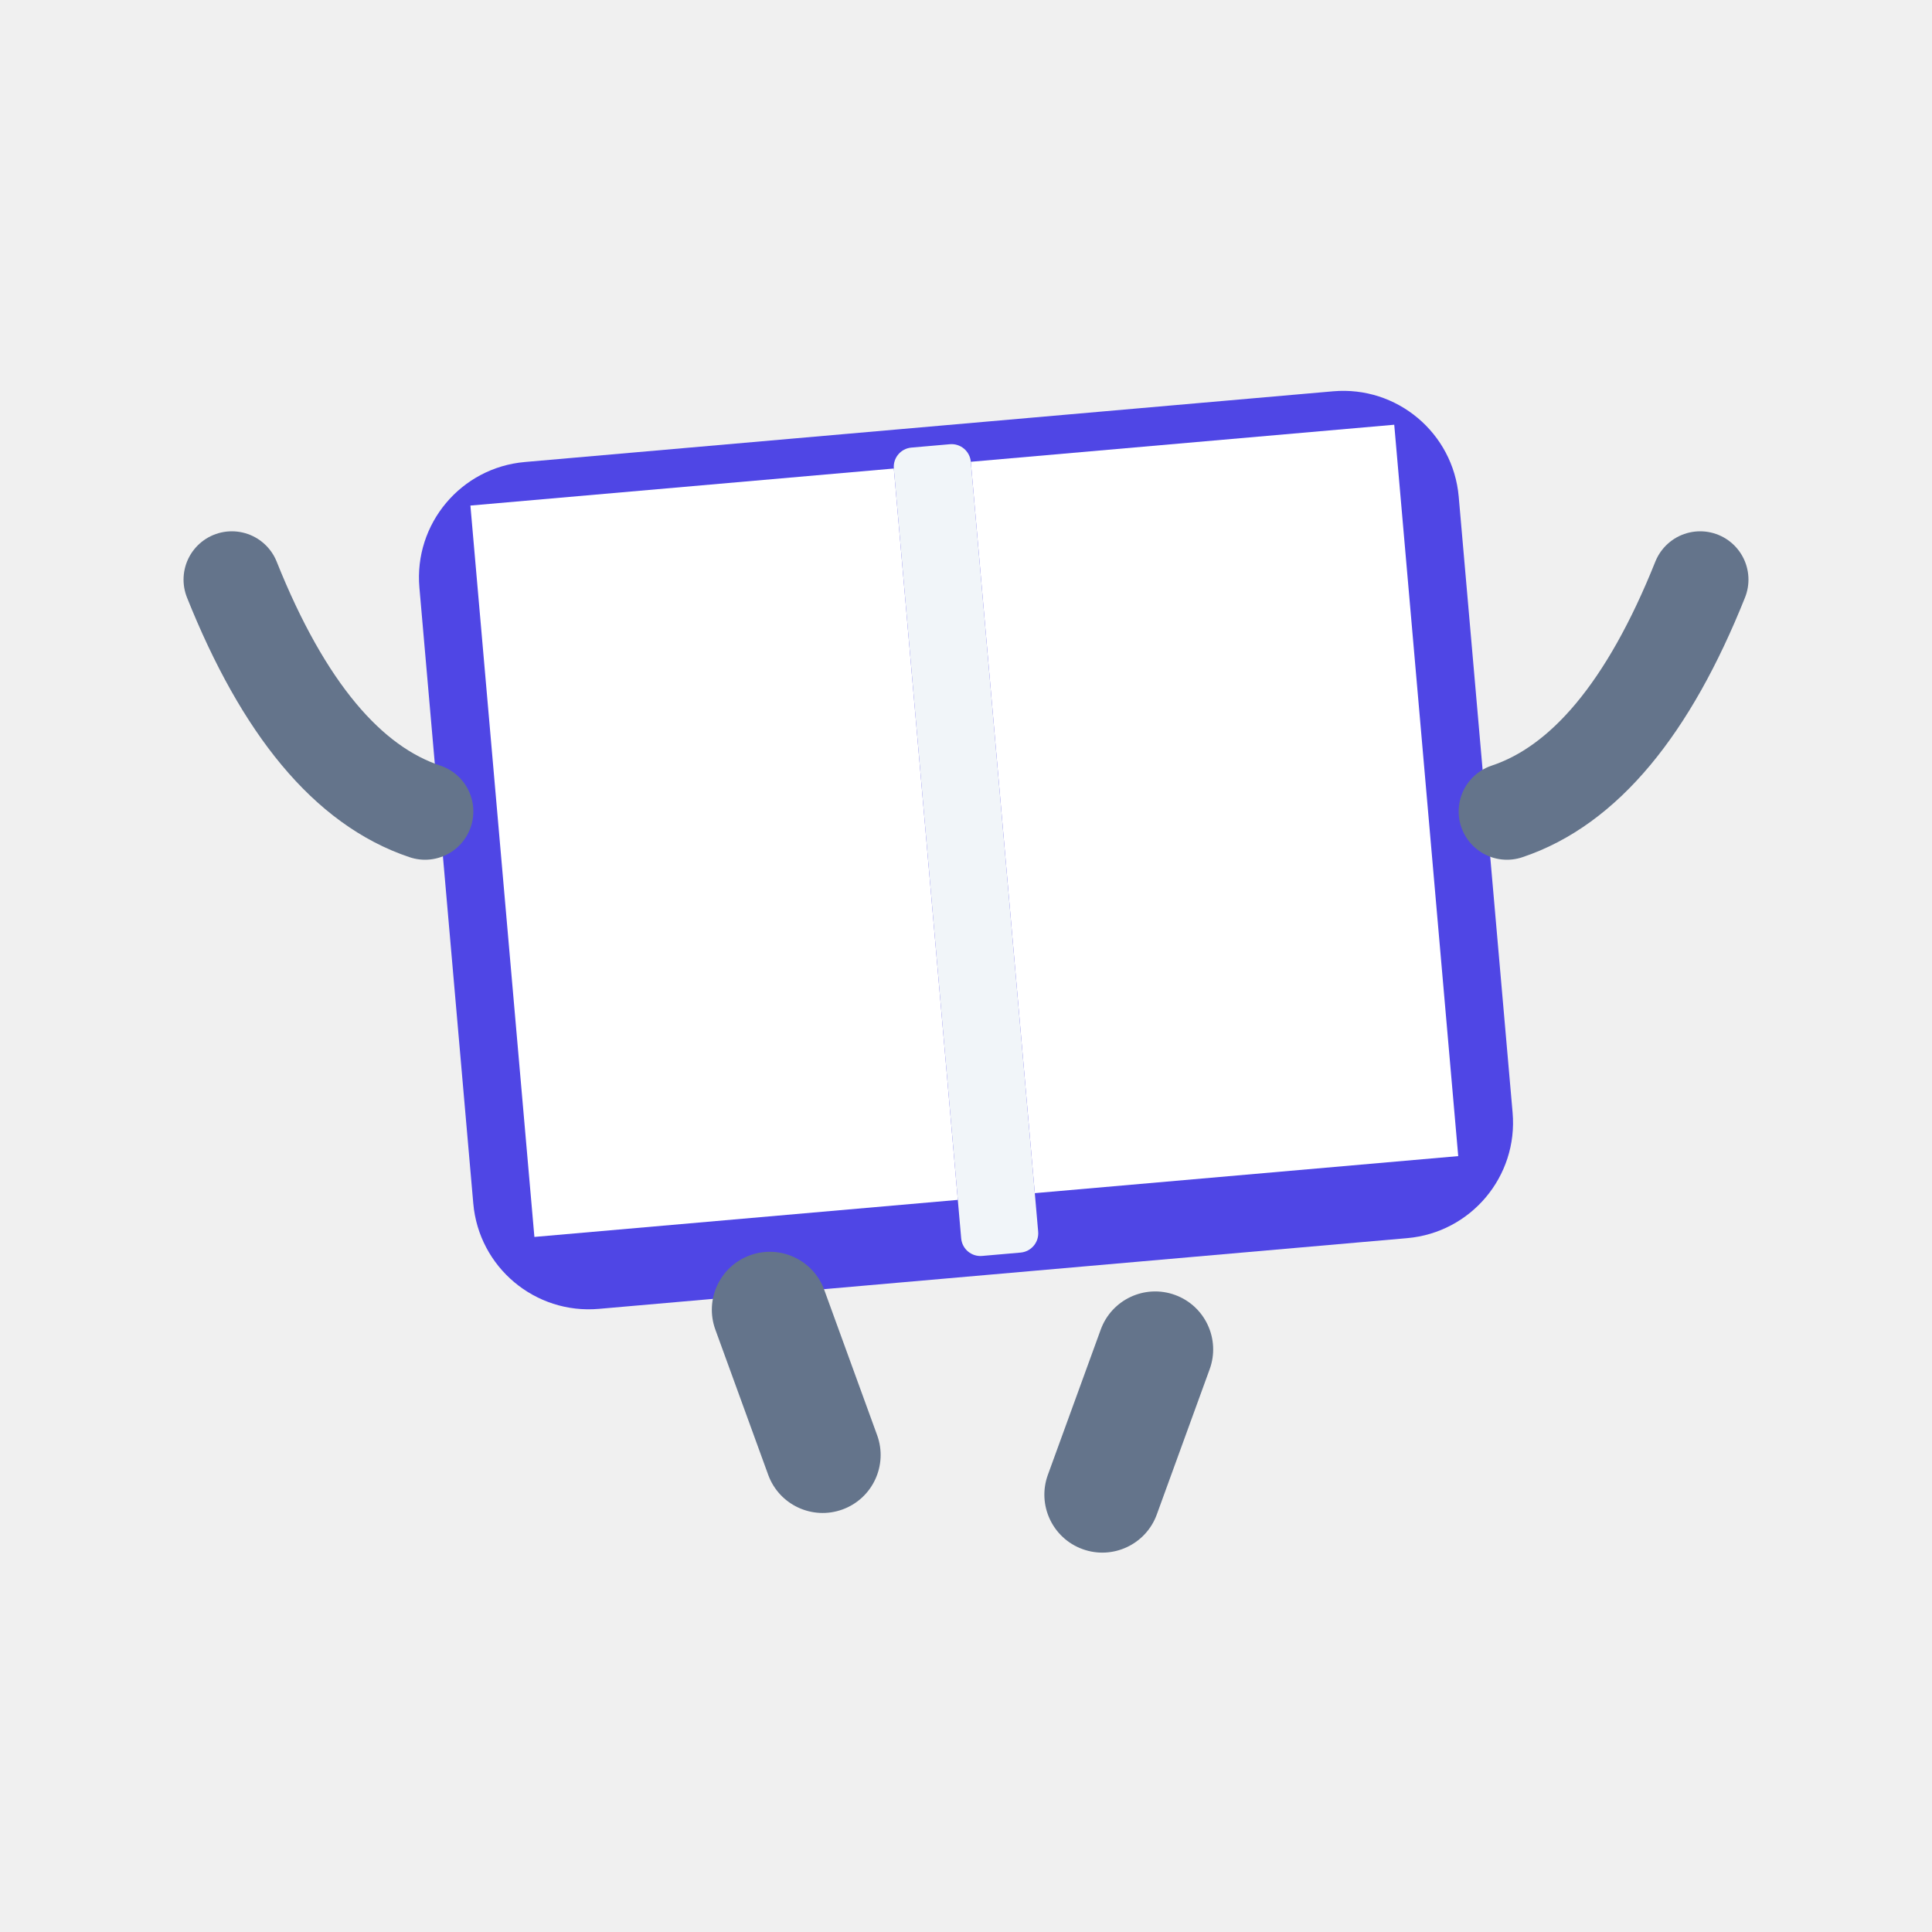
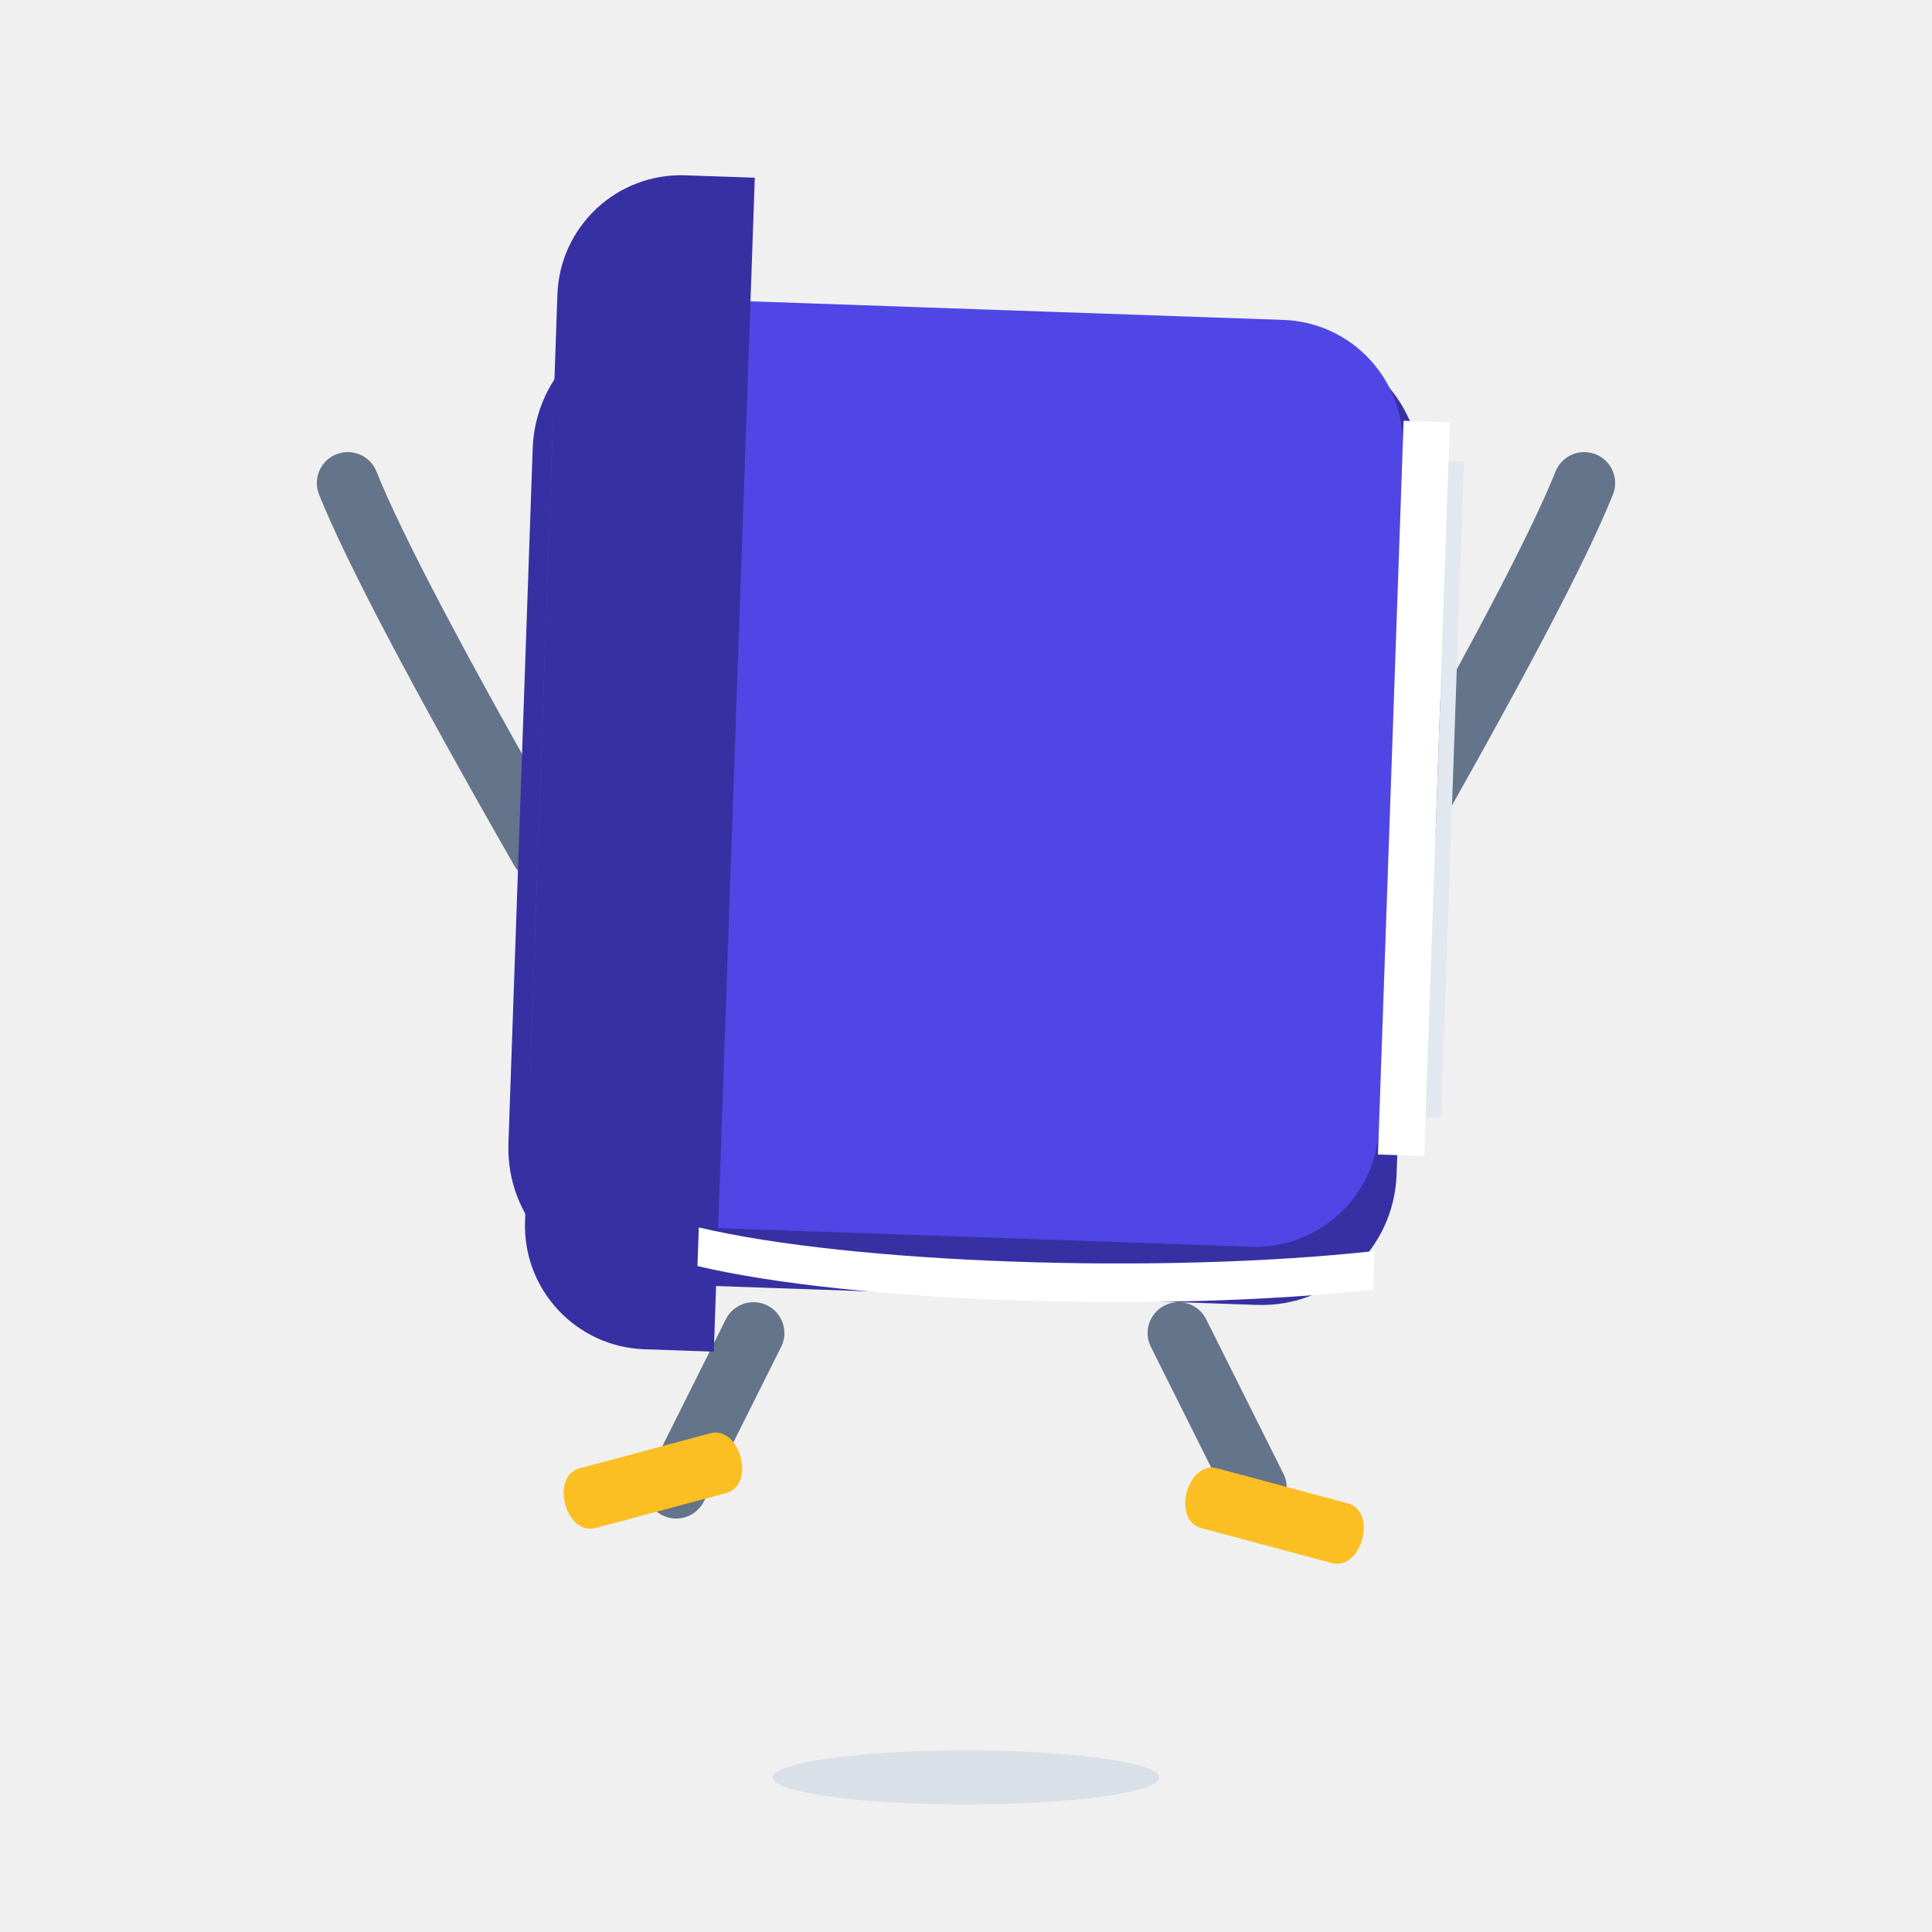
<svg xmlns="http://www.w3.org/2000/svg" viewBox="0 0 500 500">
-   <rect x="115" y="110" width="270" height="220" rx="30" fill="#4F46E5" transform="rotate(-5 250 220)" />
-   <path d="M130 120 h110 v190 h-110 z M260 120 h110 v190 h-110 z" fill="#FFFFFF" transform="rotate(-5 250 220)" />
-   <rect x="240" y="115" width="20" height="210" rx="5" fill="#F1F5F9" transform="rotate(-5 250 220)" />
-   <path d="M60 150 Q80 200 110 210" stroke="#64748B" stroke-width="25" stroke-linecap="round" fill="none" />
-   <path d="M440 150 Q420 200 390 210" stroke="#64748B" stroke-width="25" stroke-linecap="round" fill="none" />
-   <rect x="180" y="330" width="30" height="70" rx="15" fill="#64748B" transform="rotate(-20 180 330)" />
-   <rect x="290" y="330" width="30" height="70" rx="15" fill="#64748B" transform="rotate(20 290 330)" />
+   <ellipse cx="250" cy="460" rx="50" ry="7" fill="#CBD5E1" opacity="0.6" />
+   <g id="legs">
+     <path d="M195 345 L175 385" fill="none" stroke="#64748B" stroke-width="16" stroke-linecap="round" />
+     <path d="M150 380 h35 c8 0, 8 16, 0 16 h-35 c-8 0, -8 -16, 0 -16z" fill="#FBBF24" transform="rotate(-15 150 380)" />
+     <path d="M305 345 L325 385" fill="none" stroke="#64748B" stroke-width="16" stroke-linecap="round" />
+     <path d="M315 380 h35 c8 0, 8 16, 0 16 h-35 c-8 0, -8 -16, 0 -16z" fill="#FBBF24" transform="rotate(15 315 380)" />
+   </g>
+   <g id="arms">
+     <path d="M140 220 Q100 150, 90 125" fill="none" stroke="#64748B" stroke-width="16" stroke-linecap="round" />
+     <path d="M360 220 Q400 150, 410 125" fill="none" stroke="#64748B" stroke-width="16" stroke-linecap="round" />
+   </g>
+   <g id="book-body" transform="translate(0, -30) rotate(2 250 230)">
+     <rect x="135" y="115" width="230" height="250" rx="35" fill="#3730A3" />
+     <rect x="140" y="110" width="220" height="240" rx="32" fill="#4F46E5" />
+     <path d="M140 110 v240 c0 17.67 14.33 32 32 32 h18 v-304 h-18 c-17.67 0 -32 14.33 -32 32z" fill="#3730A3" />
+     <path d="M360 135 h12 v190 h-12z" fill="#FFFFFF" />
+     <path d="M372 145 h4 v170 h-4z" fill="#E2E8F0" />
+     <path d="M185 350 c40 8, 120 8, 175 0 v10 c-55 8, -135 8, -175 0z" fill="#FFFFFF" />
+   </g>
</svg>
